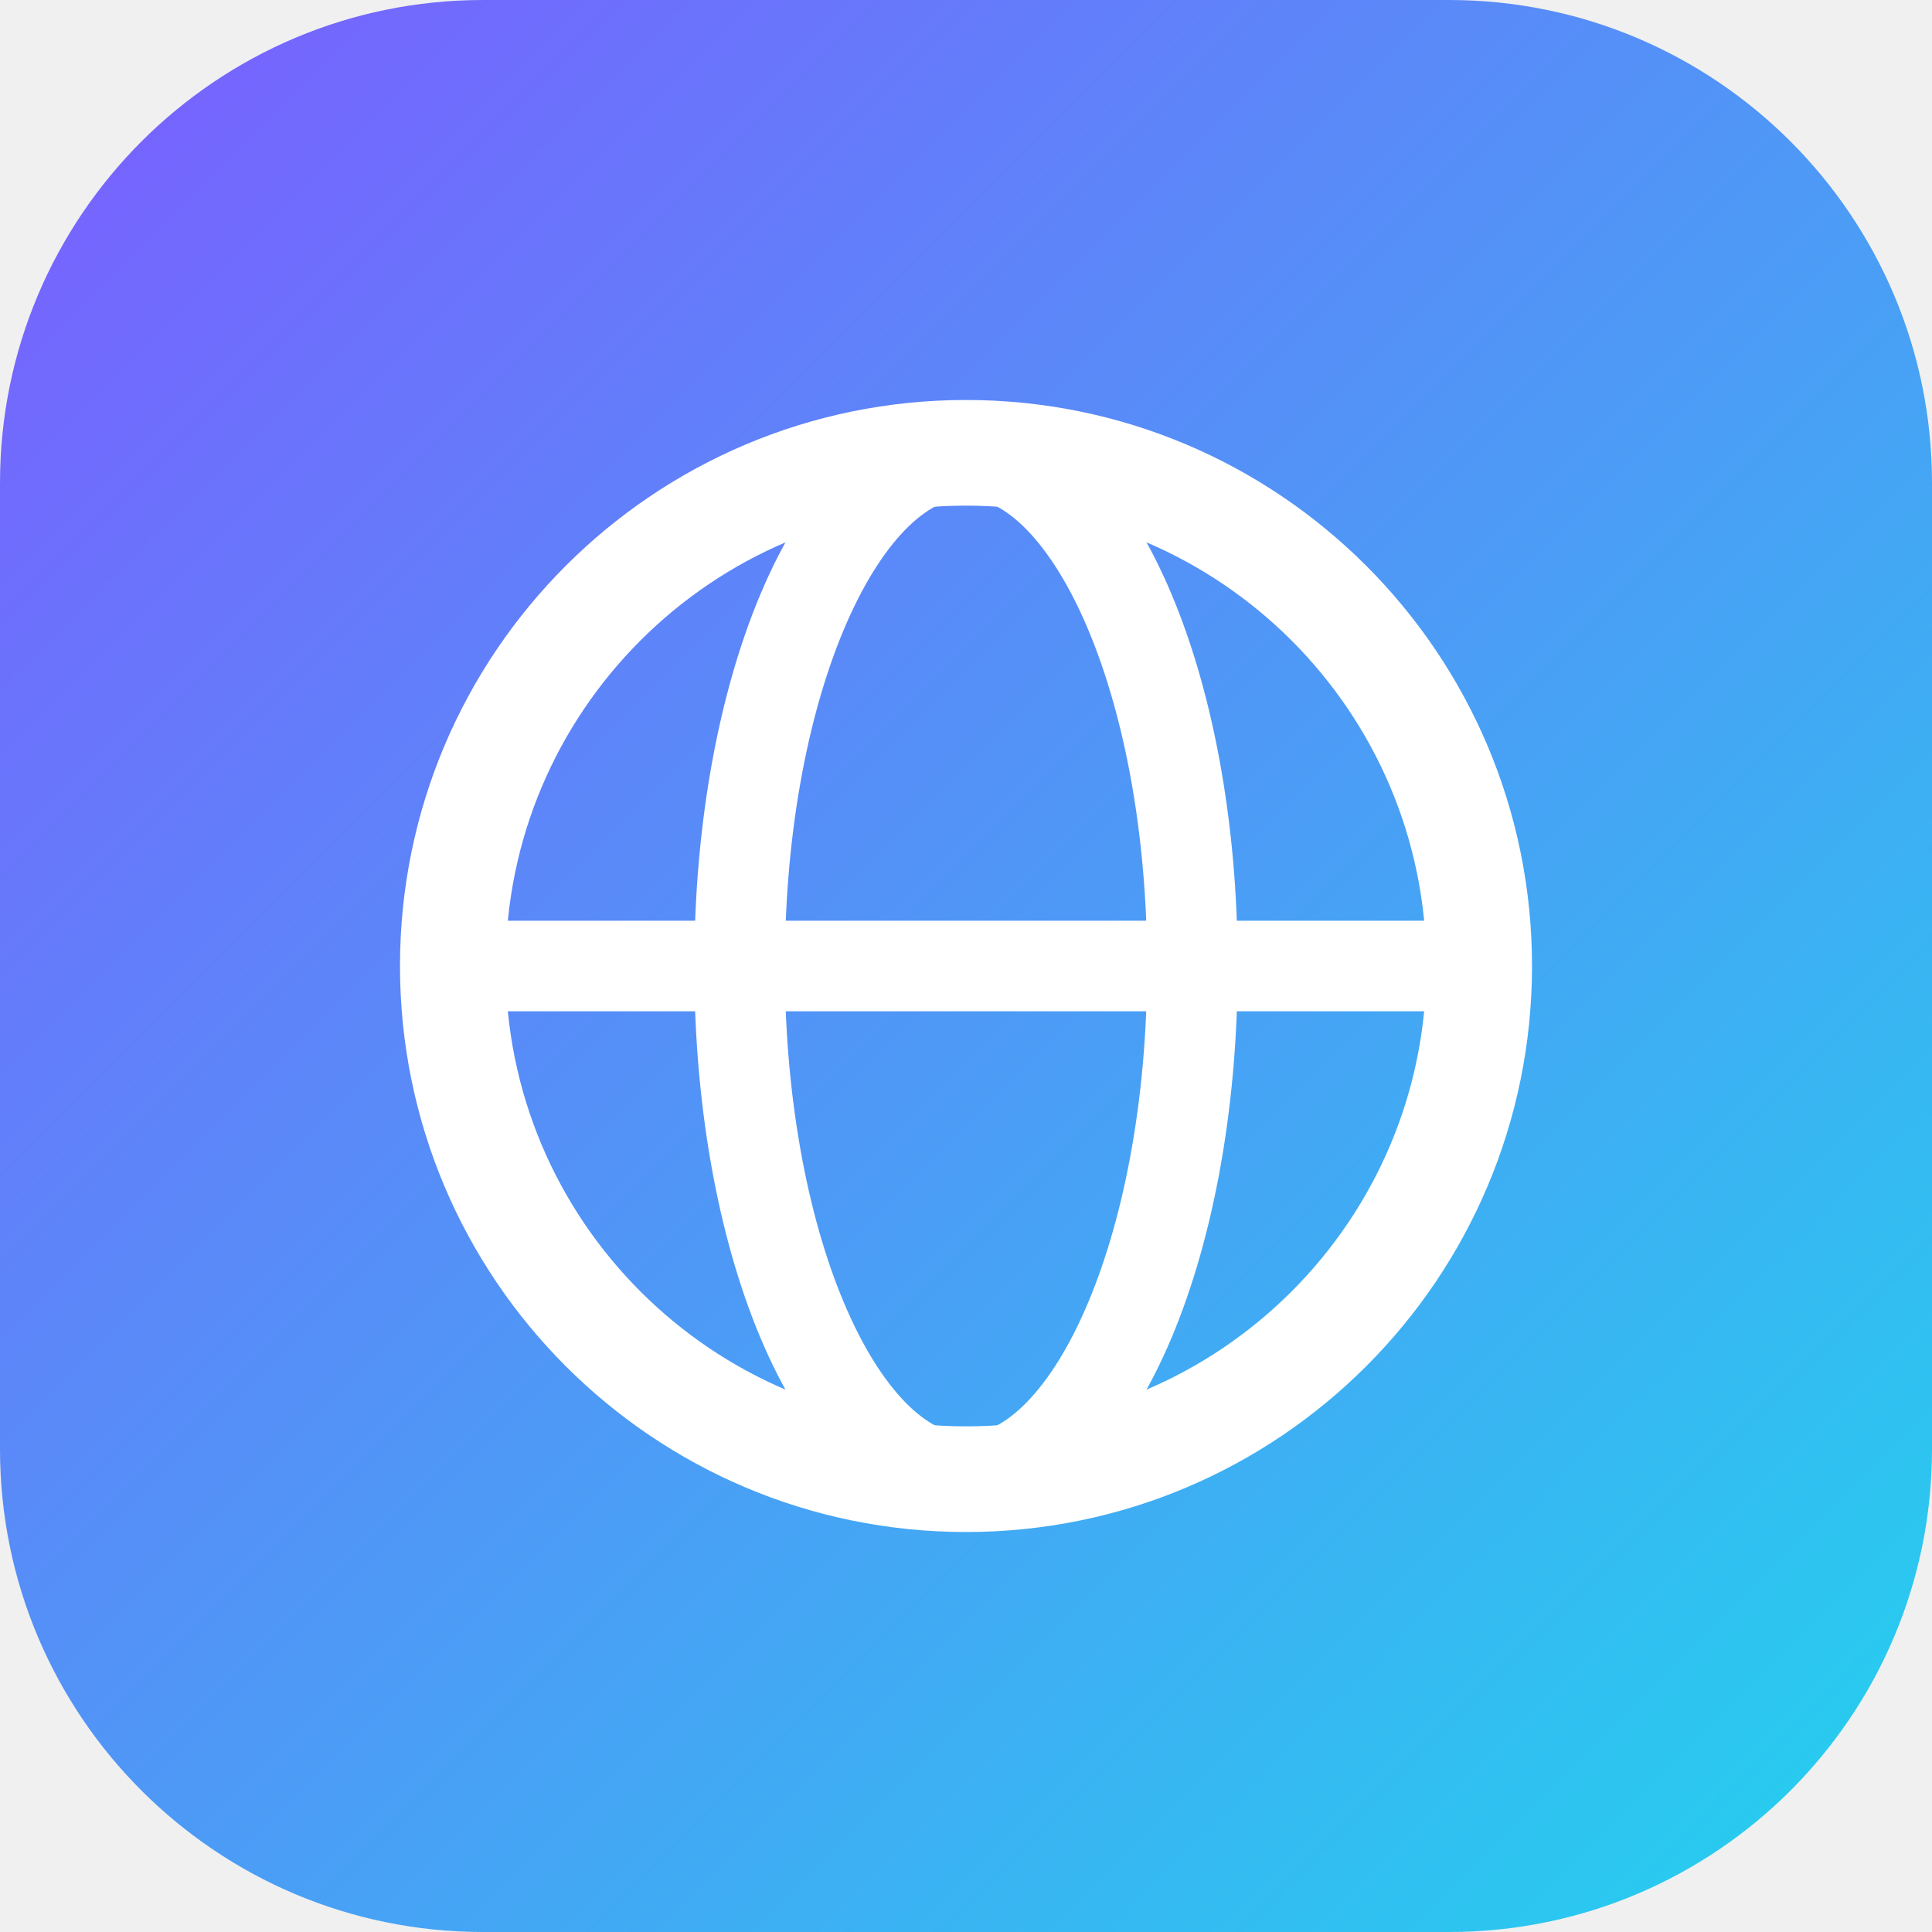
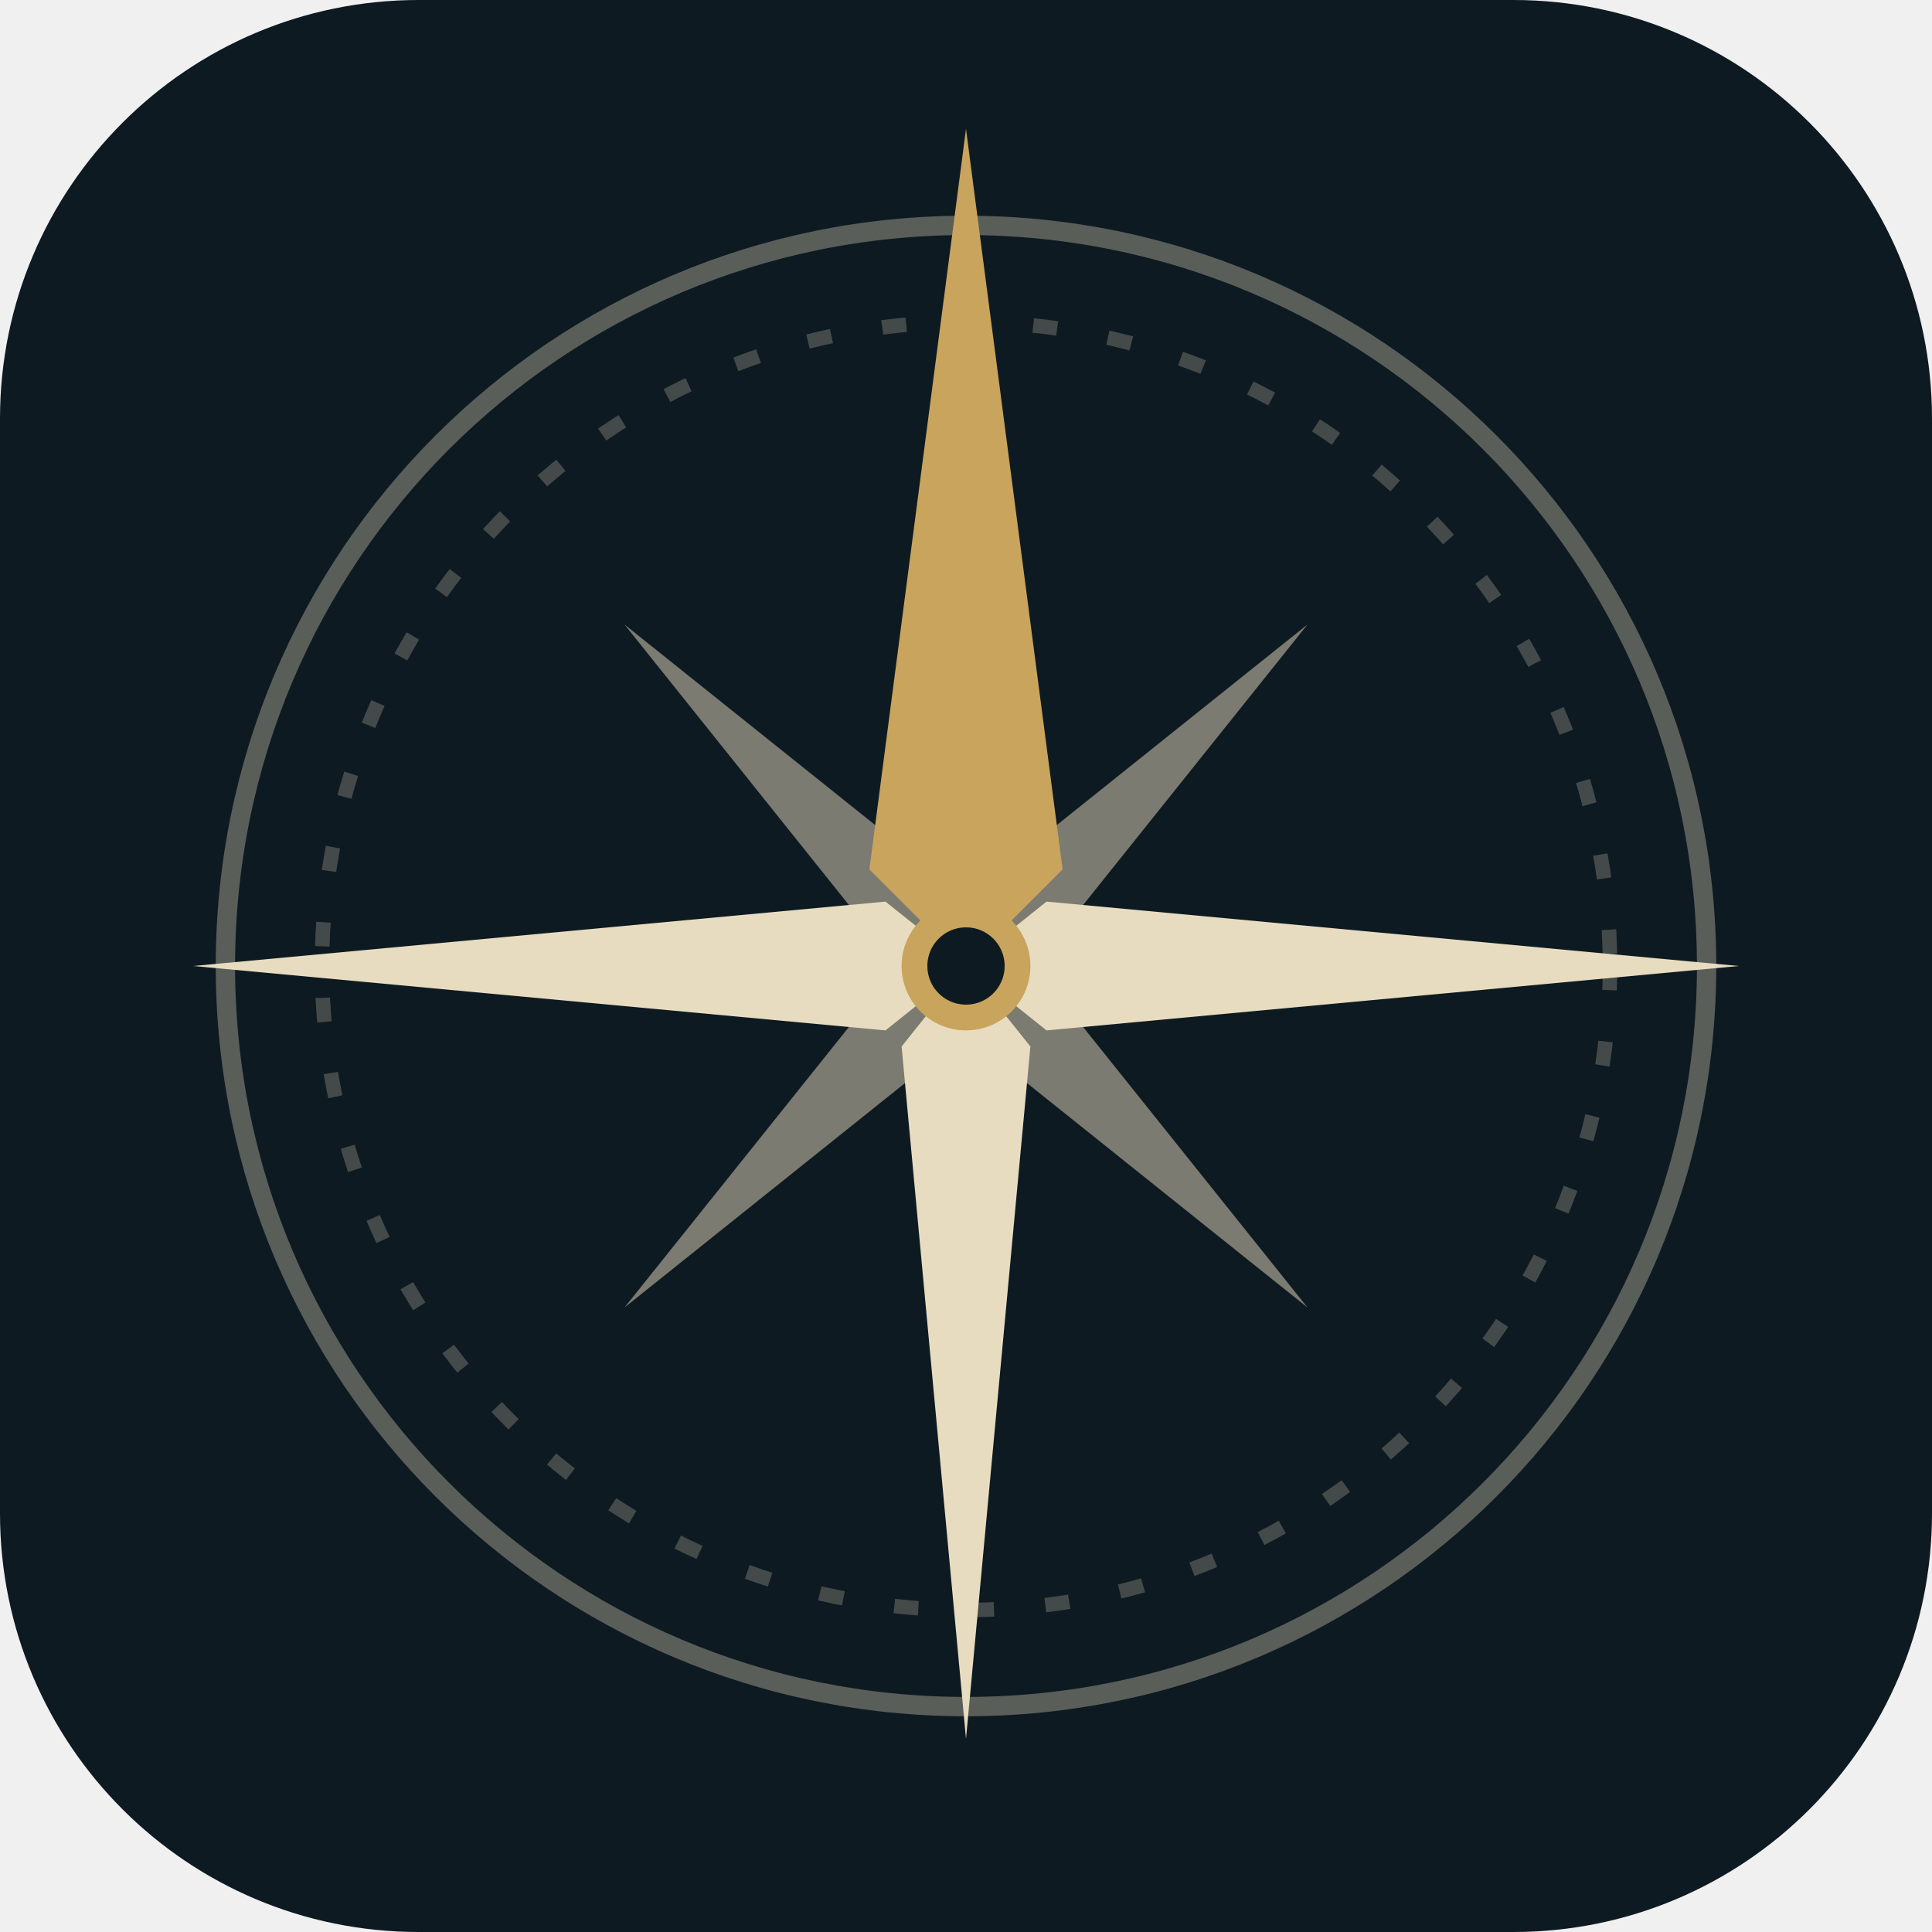
- <svg xmlns="http://www.w3.org/2000/svg" viewBox="0 0 64 64">
-   <defs>
-     <linearGradient id="g" x1="0" y1="0" x2="1" y2="1">
-       <stop offset="0" stop-color="#7c5cff" />
-       <stop offset="1" stop-color="#22d3ee" />
-     </linearGradient>
-   </defs>
-   <rect width="64" height="64" rx="16" fill="url(#g)" />
-   <circle cx="32" cy="32" r="17" fill="none" stroke="#fff" stroke-width="3.5" />
-   <ellipse cx="32" cy="32" rx="7.5" ry="17" fill="none" stroke="#fff" stroke-width="3" />
-   <path d="M15 32h34" stroke="#fff" stroke-width="3" />
+ <svg xmlns="http://www.w3.org/2000/svg" viewBox="0 0 120 120" width="120" height="120">
+   <rect width="120" height="120" rx="26" fill="#0e1a22" />
+   <circle cx="60" cy="60" r="46" fill="none" stroke="#e8dcc0" stroke-opacity=".35" stroke-width="1.2" />
+   <circle cx="60" cy="60" r="40" fill="none" stroke="#e8dcc0" stroke-opacity=".25" stroke-width=".9" stroke-dasharray="1.5 3.2" />
+   <g fill="#e8dcc0" fill-opacity=".5">
+     <path d="M60 30 L63 57 L60 60 L57 57Z" transform="rotate(45 60 60)" />
+     <path d="M60 30 L63 57 L60 60 L57 57Z" transform="rotate(135 60 60)" />
+     <path d="M60 30 L63 57 L60 60 L57 57Z" transform="rotate(225 60 60)" />
+     <path d="M60 30 L63 57 L60 60 L57 57Z" transform="rotate(315 60 60)" />
+   </g>
+   <path d="M12 60 L55 56 L60 60 L55 64Z" fill="#e8dcc0" />
+   <path d="M108 60 L65 56 L60 60 L65 64Z" fill="#e8dcc0" />
+   <path d="M60 108 L64 65 L60 60 L56 65Z" fill="#e8dcc0" />
+   <path d="M60 8 L66 54 L60 60 L54 54Z" fill="#c9a45c" />
+   <circle cx="60" cy="60" r="3.2" fill="#0e1a22" stroke="#c9a45c" stroke-width="1.6" />
</svg>
